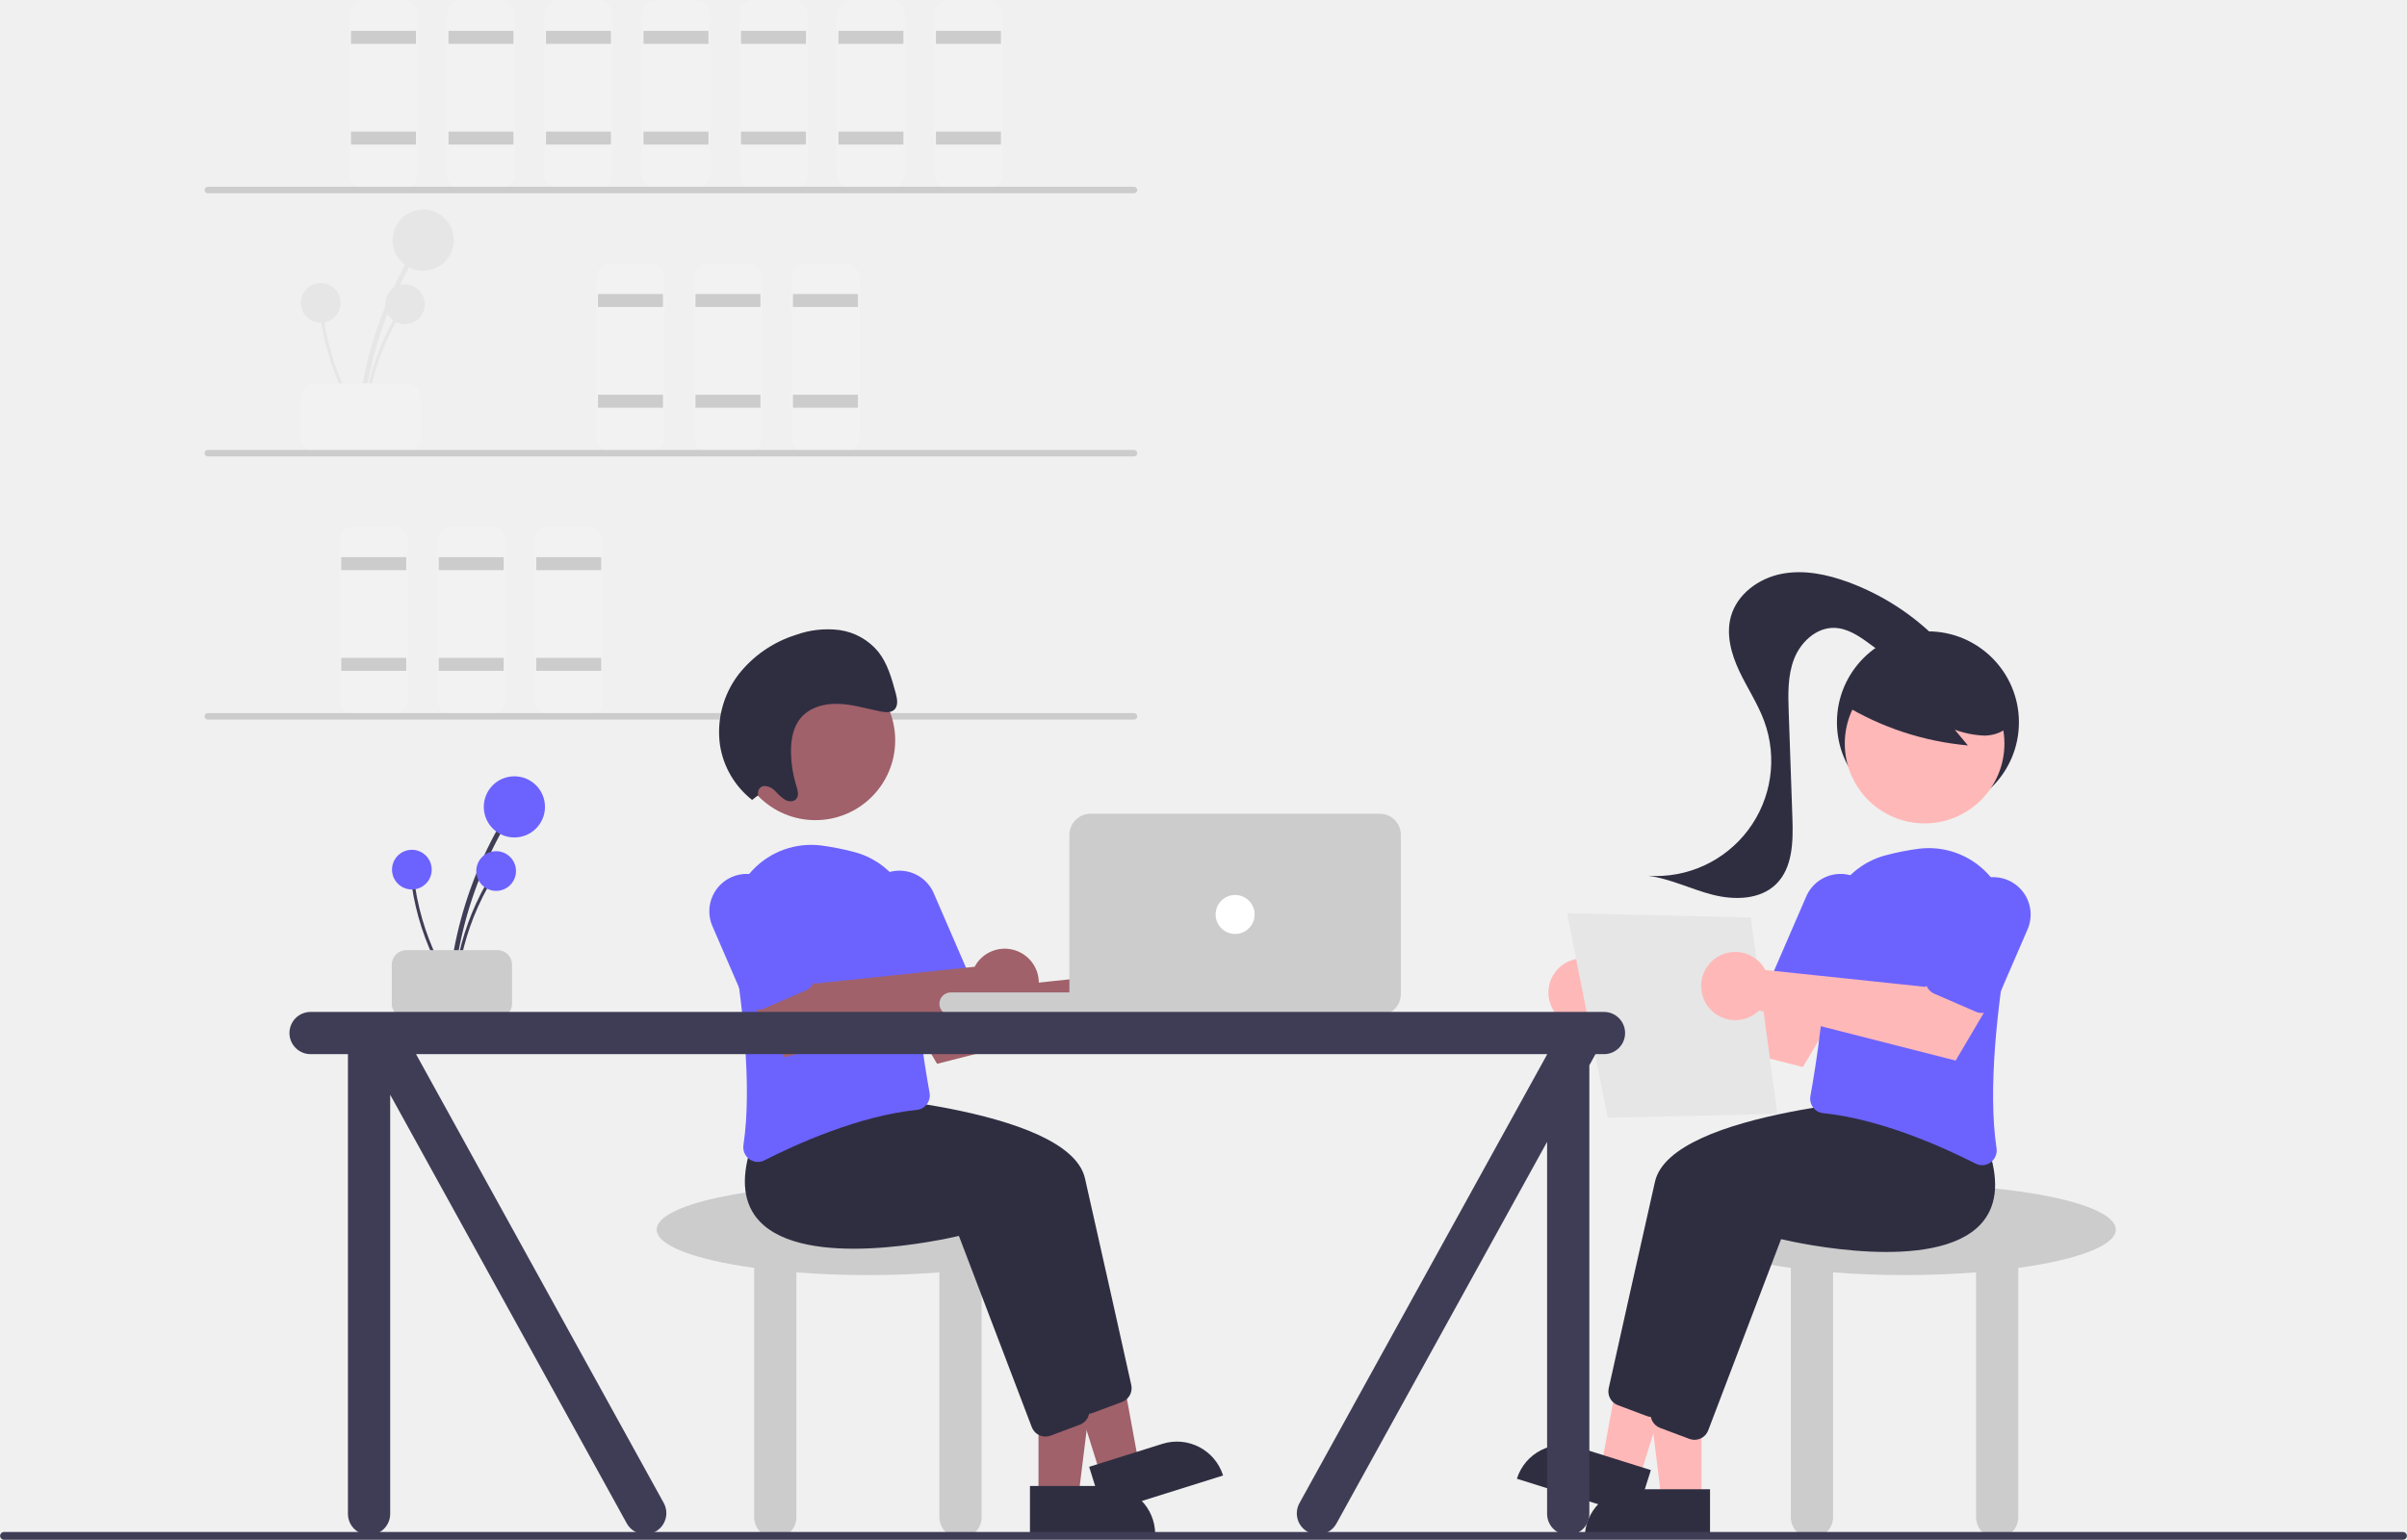
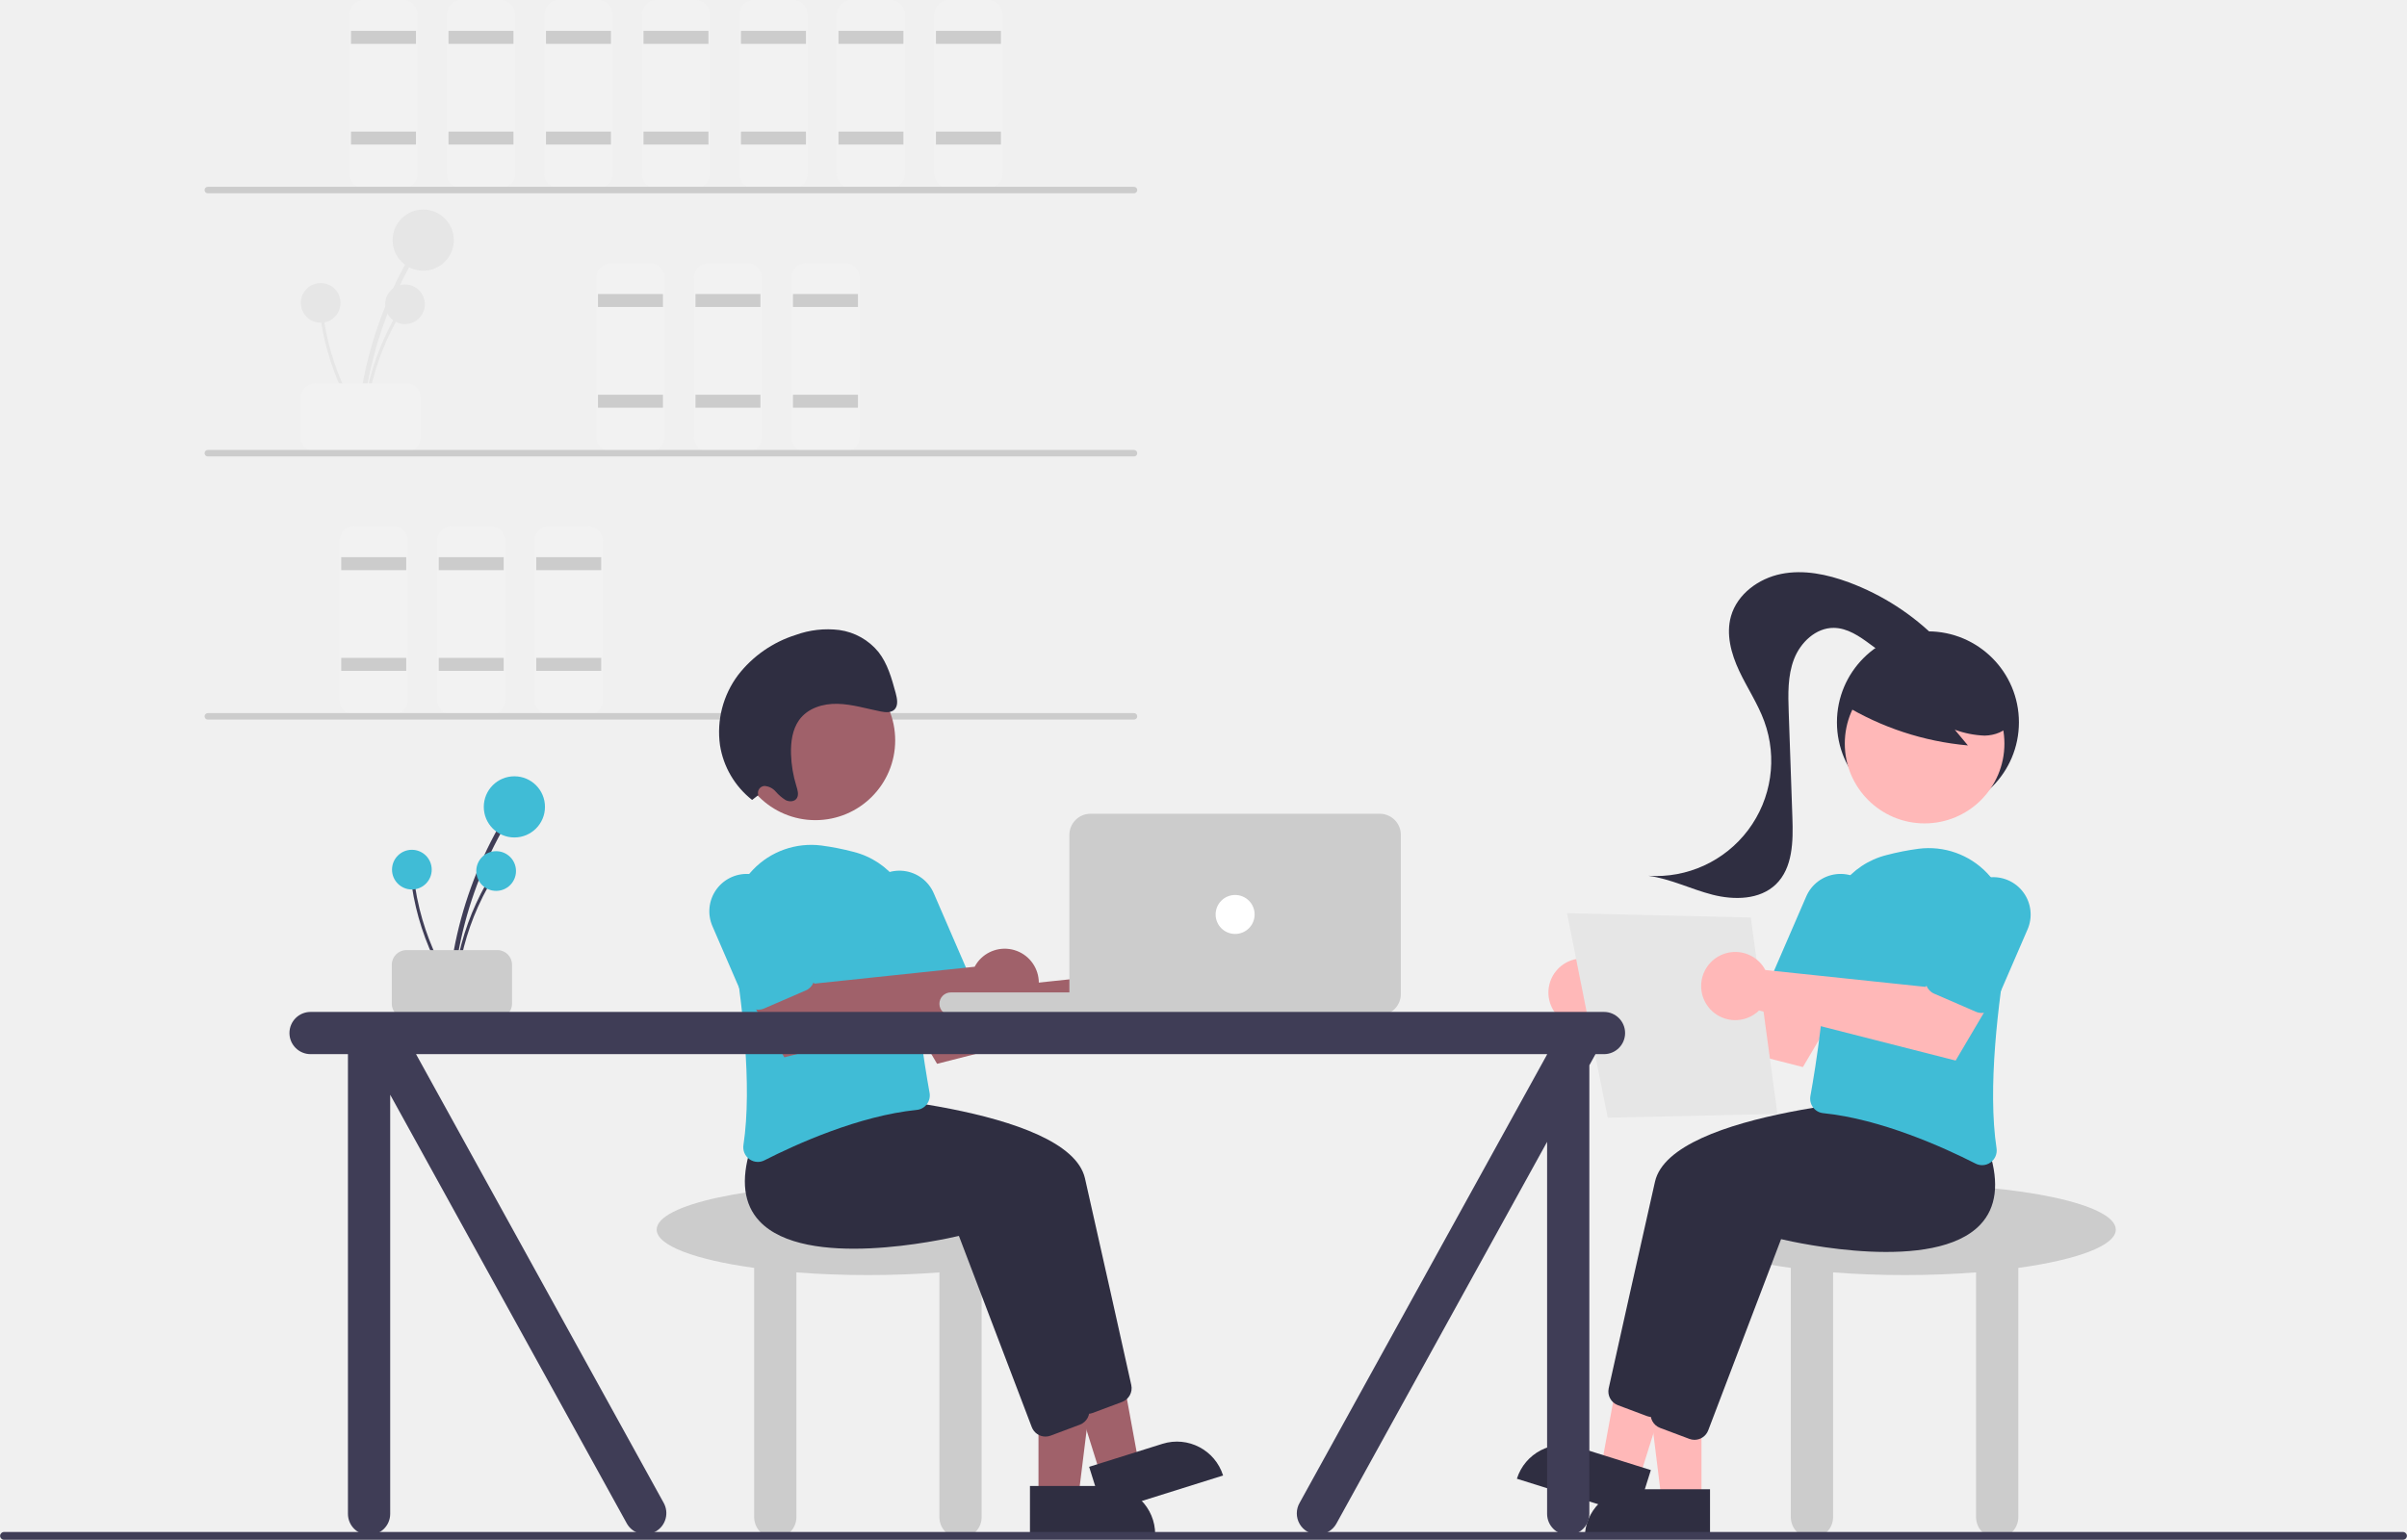
<svg xmlns="http://www.w3.org/2000/svg" id="b959f442-9ede-455f-a827-2b42a560702a" data-name="Layer 1" width="740.675" height="473.949" viewBox="0 0 740.675 473.949">
  <path d="M341.173,342.449a122.042,122.042,0,0,1,10.101-38.517q2.28-5.092,5.018-9.961a.744.744,0,0,0-1.284-.75,123.728,123.728,0,0,0-13.768,37.982q-1.034,5.584-1.554,11.246c-.088.952,1.399.946,1.486,0Z" transform="translate(-229.6623 -213.0257)" fill="#e6e6e6" />
  <circle cx="130.23" cy="73.914" r="9.414" fill="#e6e6e6" />
  <path d="M342.136,342.699a79.174,79.174,0,0,1,6.553-24.988q1.479-3.304,3.255-6.462a.483.483,0,0,0-.833-.487,80.268,80.268,0,0,0-8.932,24.641q-.671,3.622-1.008,7.296c-.057.618.908.614.964,0Z" transform="translate(-229.6623 -213.0257)" fill="#e6e6e6" />
  <circle cx="124.618" cy="93.662" r="6.108" fill="#e6e6e6" />
  <path d="M340.919,342.122a79.174,79.174,0,0,1-10.202-23.733q-.866-3.515-1.408-7.097a.483.483,0,0,0-.956.128,80.269,80.269,0,0,0,8.113,24.922q1.699,3.269,3.693,6.373c.335.522,1.093-.074.76-.593Z" transform="translate(-229.6623 -213.0257)" fill="#e6e6e6" />
  <circle cx="98.683" cy="93.233" r="6.108" fill="#e6e6e6" />
  <path d="M322.169,347.526v-12a4.505,4.505,0,0,1,4.5-4.5h28a4.505,4.505,0,0,1,4.5,4.5v12a4.505,4.505,0,0,1-4.5,4.5h-28A4.505,4.505,0,0,1,322.169,347.526Z" transform="translate(-229.6623 -213.0257)" fill="#f2f2f2" style="isolation:isolate" />
  <path d="M353.669,271.026h-12a4.505,4.505,0,0,1-4.5-4.5v-49a4.505,4.505,0,0,1,4.5-4.5h12a4.505,4.505,0,0,1,4.5,4.5v49A4.505,4.505,0,0,1,353.669,271.026Z" transform="translate(-229.6623 -213.0257)" fill="#f2f2f2" style="isolation:isolate" />
  <rect x="108.007" y="9.5" width="20" height="4" fill="#ccc" />
  <rect x="108.007" y="40.5" width="20" height="4" fill="#ccc" />
  <path d="M383.669,271.026h-12a4.505,4.505,0,0,1-4.5-4.5v-49a4.505,4.505,0,0,1,4.5-4.5h12a4.505,4.505,0,0,1,4.5,4.5v49A4.505,4.505,0,0,1,383.669,271.026Z" transform="translate(-229.6623 -213.0257)" fill="#f2f2f2" style="isolation:isolate" />
  <rect x="138.007" y="9.5" width="20" height="4" fill="#ccc" />
  <rect x="138.007" y="40.5" width="20" height="4" fill="#ccc" />
  <path d="M413.669,271.026h-12a4.505,4.505,0,0,1-4.5-4.5v-49a4.505,4.505,0,0,1,4.5-4.5h12a4.505,4.505,0,0,1,4.5,4.5v49A4.505,4.505,0,0,1,413.669,271.026Z" transform="translate(-229.6623 -213.0257)" fill="#f2f2f2" style="isolation:isolate" />
  <rect x="168.007" y="9.5" width="20" height="4" fill="#ccc" />
  <rect x="168.007" y="40.5" width="20" height="4" fill="#ccc" />
  <path d="M429.669,352.026h-12a4.505,4.505,0,0,1-4.5-4.5v-49a4.505,4.505,0,0,1,4.5-4.5h12a4.505,4.505,0,0,1,4.5,4.5v49A4.505,4.505,0,0,1,429.669,352.026Z" transform="translate(-229.6623 -213.0257)" fill="#f2f2f2" style="isolation:isolate" />
  <rect x="184.007" y="90.5" width="20" height="4" fill="#ccc" />
  <rect x="184.007" y="121.5" width="20" height="4" fill="#ccc" />
  <path d="M459.669,352.026h-12a4.505,4.505,0,0,1-4.5-4.5v-49a4.505,4.505,0,0,1,4.5-4.5h12a4.505,4.505,0,0,1,4.5,4.5v49A4.505,4.505,0,0,1,459.669,352.026Z" transform="translate(-229.6623 -213.0257)" fill="#f2f2f2" style="isolation:isolate" />
  <rect x="214.007" y="90.5" width="20" height="4" fill="#ccc" />
  <rect x="214.007" y="121.5" width="20" height="4" fill="#ccc" />
  <path d="M489.669,352.026h-12a4.505,4.505,0,0,1-4.5-4.5v-49a4.505,4.505,0,0,1,4.5-4.5h12a4.505,4.505,0,0,1,4.5,4.5v49A4.505,4.505,0,0,1,489.669,352.026Z" transform="translate(-229.6623 -213.0257)" fill="#f2f2f2" style="isolation:isolate" />
  <rect x="244.007" y="90.5" width="20" height="4" fill="#ccc" />
  <rect x="244.007" y="121.5" width="20" height="4" fill="#ccc" />
  <path d="M350.669,433.026h-12a4.505,4.505,0,0,1-4.5-4.5v-49a4.505,4.505,0,0,1,4.5-4.5h12a4.505,4.505,0,0,1,4.5,4.5v49A4.505,4.505,0,0,1,350.669,433.026Z" transform="translate(-229.6623 -213.0257)" fill="#f2f2f2" style="isolation:isolate" />
  <rect x="105.007" y="171.5" width="20" height="4" fill="#ccc" />
  <rect x="105.007" y="202.5" width="20" height="4" fill="#ccc" />
  <path d="M380.669,433.026h-12a4.505,4.505,0,0,1-4.5-4.5v-49a4.505,4.505,0,0,1,4.5-4.5h12a4.505,4.505,0,0,1,4.5,4.5v49A4.505,4.505,0,0,1,380.669,433.026Z" transform="translate(-229.6623 -213.0257)" fill="#f2f2f2" style="isolation:isolate" />
  <rect x="135.007" y="171.5" width="20" height="4" fill="#ccc" />
  <rect x="135.007" y="202.5" width="20" height="4" fill="#ccc" />
  <path d="M410.669,433.026h-12a4.505,4.505,0,0,1-4.5-4.5v-49a4.505,4.505,0,0,1,4.5-4.5h12a4.505,4.505,0,0,1,4.5,4.5v49A4.505,4.505,0,0,1,410.669,433.026Z" transform="translate(-229.6623 -213.0257)" fill="#f2f2f2" style="isolation:isolate" />
  <rect x="165.007" y="171.5" width="20" height="4" fill="#ccc" />
  <rect x="165.007" y="202.5" width="20" height="4" fill="#ccc" />
  <path d="M443.669,271.026h-12a4.505,4.505,0,0,1-4.5-4.5v-49a4.505,4.505,0,0,1,4.5-4.5h12a4.505,4.505,0,0,1,4.5,4.5v49A4.505,4.505,0,0,1,443.669,271.026Z" transform="translate(-229.6623 -213.0257)" fill="#f2f2f2" style="isolation:isolate" />
  <rect x="198.007" y="9.5" width="20" height="4" fill="#ccc" />
  <rect x="198.007" y="40.5" width="20" height="4" fill="#ccc" />
  <path d="M473.669,271.026h-12a4.505,4.505,0,0,1-4.5-4.5v-49a4.505,4.505,0,0,1,4.5-4.5h12a4.505,4.505,0,0,1,4.5,4.5v49A4.505,4.505,0,0,1,473.669,271.026Z" transform="translate(-229.6623 -213.0257)" fill="#f2f2f2" style="isolation:isolate" />
  <rect x="228.007" y="9.5" width="20" height="4" fill="#ccc" />
  <rect x="228.007" y="40.5" width="20" height="4" fill="#ccc" />
  <path d="M503.669,271.026h-12a4.505,4.505,0,0,1-4.5-4.5v-49a4.505,4.505,0,0,1,4.5-4.5h12a4.505,4.505,0,0,1,4.5,4.5v49A4.505,4.505,0,0,1,503.669,271.026Z" transform="translate(-229.6623 -213.0257)" fill="#f2f2f2" style="isolation:isolate" />
  <rect x="258.007" y="9.5" width="20" height="4" fill="#ccc" />
  <rect x="258.007" y="40.5" width="20" height="4" fill="#ccc" />
  <path d="M533.669,271.026h-12a4.505,4.505,0,0,1-4.5-4.5v-49a4.505,4.505,0,0,1,4.5-4.5h12a4.505,4.505,0,0,1,4.5,4.5v49A4.505,4.505,0,0,1,533.669,271.026Z" transform="translate(-229.6623 -213.0257)" fill="#f2f2f2" style="isolation:isolate" />
  <rect x="288.007" y="9.5" width="20" height="4" fill="#ccc" />
  <rect x="288.007" y="40.5" width="20" height="4" fill="#ccc" />
  <path d="M578.61,272.526h-285a1,1,0,0,1,0-2h285a1,1,0,0,1,0,2Z" transform="translate(-229.6623 -213.0257)" fill="#ccc" />
  <path d="M578.61,353.526h-285a1,1,0,0,1,0-2h285a1,1,0,0,1,0,2Z" transform="translate(-229.6623 -213.0257)" fill="#ccc" />
  <path d="M578.61,434.526h-285a1,1,0,0,1,0-2h285a1,1,0,0,1,0,2Z" transform="translate(-229.6623 -213.0257)" fill="#ccc" />
  <path d="M561.732,591.508c0-7.732-29.102-14-65-14s-65,6.268-65,14c0,4.955,11.964,9.306,30,11.794V680.008a6.5,6.5,0,0,0,13,0V604.684c6.872.532,14.277.824,22,.824s15.128-.292,22-.824v75.324a6.5,6.5,0,0,0,13,0V603.302C549.768,600.814,561.732,596.463,561.732,591.508Z" transform="translate(-229.6623 -213.0257)" fill="#ccc" />
  <polygon points="319.563 460.906 331.823 460.906 337.655 413.618 319.561 413.618 319.563 460.906" fill="#a0616a" />
  <path d="M546.598,670.428h38.531a0,0,0,0,1,0,0v14.887a0,0,0,0,1,0,0H561.485a14.887,14.887,0,0,1-14.887-14.887v0A0,0,0,0,1,546.598,670.428Z" transform="translate(902.0962 1142.692) rotate(179.9974)" fill="#2f2e41" />
  <polygon points="338.701 454.064 350.398 450.393 341.806 403.528 324.542 408.945 338.701 454.064" fill="#a0616a" />
  <path d="M566.152,658.424h38.531a0,0,0,0,1,0,0v14.887a0,0,0,0,1,0,0H581.039a14.887,14.887,0,0,1-14.887-14.887v0A0,0,0,0,1,566.152,658.424Z" transform="translate(1113.688 912.876) rotate(162.5774)" fill="#2f2e41" />
  <path d="M560.161,645.324l-22.427-58.871c-5.031,1.182-47.227,10.519-61.359-4.528-4.843-5.157-5.788-12.629-2.808-22.208l8.248-10.364.256.014c3.118.164,76.435,4.273,81.461,26.389,4.238,18.645,11.977,53.405,14.247,63.615a4.516,4.516,0,0,1-2.814,5.184l-9.019,3.382a4.462,4.462,0,0,1-1.572.286A4.513,4.513,0,0,1,560.161,645.324Z" transform="translate(-229.6623 -213.0257)" fill="#2f2e41" />
  <path d="M547.161,652.324l-22.427-58.871c-5.032,1.182-47.227,10.518-61.359-4.528-4.843-5.157-5.788-12.629-2.808-22.208l8.248-10.364.256.014c3.118.164,76.435,4.273,81.461,26.389,4.238,18.645,11.977,53.405,14.247,63.615a4.516,4.516,0,0,1-2.814,5.184l-9.019,3.382a4.462,4.462,0,0,1-1.572.286A4.513,4.513,0,0,1,547.161,652.324Z" transform="translate(-229.6623 -213.0257)" fill="#2f2e41" />
  <path d="M577.469,511.202a10.527,10.527,0,0,0-.885,1.402l-49.32,5.196-7.1-9.734-16.091,8.794,13.944,23.621,60.487-15.423a10.496,10.496,0,1,0-1.036-13.857Z" transform="translate(-229.6623 -213.0257)" fill="#a0616a" />
-   <path d="M460.25,569.825a4.507,4.507,0,0,1-1.819-4.349c2.782-18.343-.419-44.619-3.595-63.433a24.795,24.795,0,0,1,27.559-28.762,79.865,79.865,0,0,1,9.913,1.954h0a24.596,24.596,0,0,1,18.582,24.468c-.475,18.154,3.211,40.806,4.818,49.701a4.519,4.519,0,0,1-.834,3.511,4.392,4.392,0,0,1-3.095,1.75c-17.808,1.817-37.012,10.502-46.875,15.517a4.501,4.501,0,0,1-2.05.501A4.429,4.429,0,0,1,460.25,569.825Z" transform="translate(-229.6623 -213.0257)" fill="#6c63ff" />
-   <path d="M508.321,522.514a4.471,4.471,0,0,1-2.474-2.397l-9.931-22.942a11.5,11.5,0,1,1,21.107-9.136l9.932,22.942a4.506,4.506,0,0,1-2.342,5.917l-12.848,5.562a4.469,4.469,0,0,1-3.444.055Z" transform="translate(-229.6623 -213.0257)" fill="#6c63ff" />
+   <path d="M460.25,569.825a4.507,4.507,0,0,1-1.819-4.349c2.782-18.343-.419-44.619-3.595-63.433a24.795,24.795,0,0,1,27.559-28.762,79.865,79.865,0,0,1,9.913,1.954h0a24.596,24.596,0,0,1,18.582,24.468c-.475,18.154,3.211,40.806,4.818,49.701a4.519,4.519,0,0,1-.834,3.511,4.392,4.392,0,0,1-3.095,1.75c-17.808,1.817-37.012,10.502-46.875,15.517a4.501,4.501,0,0,1-2.05.501A4.429,4.429,0,0,1,460.25,569.825Z" transform="translate(-229.6623 -213.0257)" fill="#40bcd6" />
+   <path d="M508.321,522.514a4.471,4.471,0,0,1-2.474-2.397l-9.931-22.942a11.5,11.5,0,1,1,21.107-9.136l9.932,22.942a4.506,4.506,0,0,1-2.342,5.917l-12.848,5.562a4.469,4.469,0,0,1-3.444.055Z" transform="translate(-229.6623 -213.0257)" fill="#40bcd6" />
  <path d="M530.469,509.202a10.527,10.527,0,0,0-.885,1.402l-49.32,5.196-7.1-9.734-16.091,8.794,13.944,23.621,60.487-15.423a10.496,10.496,0,1,0-1.036-13.857Z" transform="translate(-229.6623 -213.0257)" fill="#a0616a" />
-   <path d="M461.321,523.514a4.471,4.471,0,0,1-2.474-2.397l-9.931-22.942a11.5,11.5,0,1,1,21.107-9.136l9.932,22.942a4.506,4.506,0,0,1-2.342,5.917l-12.848,5.562a4.469,4.469,0,0,1-3.444.055Z" transform="translate(-229.6623 -213.0257)" fill="#6c63ff" />
+   <path d="M461.321,523.514a4.471,4.471,0,0,1-2.474-2.397l-9.931-22.942a11.5,11.5,0,1,1,21.107-9.136l9.932,22.942a4.506,4.506,0,0,1-2.342,5.917l-12.848,5.562a4.469,4.469,0,0,1-3.444.055Z" transform="translate(-229.6623 -213.0257)" fill="#40bcd6" />
  <circle cx="250.906" cy="227.891" r="24.561" fill="#a0616a" />
  <path d="M463.008,457.773a2.135,2.135,0,0,1,1.856-2.819,4.93,4.93,0,0,1,3.476,1.715,13.834,13.834,0,0,0,3.071,2.637c1.188.599,2.8.514,3.477-.628.636-1.072.2-2.508-.185-3.753a36.907,36.907,0,0,1-1.63-9.77c-.111-3.7.411-7.562,2.46-10.448,2.644-3.725,7.371-5.139,11.845-5.036s8.875,1.484,13.307,2.357c1.53.301,3.328.455,4.352-.73,1.088-1.261.688-3.301.226-5.004-1.201-4.417-2.475-8.985-5.265-12.552a18.898,18.898,0,0,0-12.061-6.79,28.938,28.938,0,0,0-13.462,1.528,36.096,36.096,0,0,0-17.683,12.319,29.236,29.236,0,0,0-5.578,21.6,26.667,26.667,0,0,0,9.886,16.855Z" transform="translate(-229.6623 -213.0257)" fill="#2f2e41" />
  <path d="M369.228,516.902a122.042,122.042,0,0,1,10.101-38.517q2.28-5.092,5.018-9.961a.744.744,0,0,0-1.284-.75,123.728,123.728,0,0,0-13.768,37.982q-1.034,5.584-1.554,11.246c-.088.952,1.399.946,1.486,0Z" transform="translate(-229.6623 -213.0257)" fill="#3f3d56" />
-   <circle cx="158.285" cy="248.368" r="9.414" fill="#6c63ff" />
+   <circle cx="158.285" cy="248.368" r="9.414" fill="#40bcd6" />
  <path d="M370.191,517.152a79.174,79.174,0,0,1,6.553-24.988q1.479-3.304,3.255-6.462a.483.483,0,0,0-.833-.487,80.268,80.268,0,0,0-8.932,24.641q-.671,3.622-1.008,7.296c-.057.618.908.614.964,0Z" transform="translate(-229.6623 -213.0257)" fill="#3f3d56" />
-   <circle cx="152.673" cy="268.115" r="6.108" fill="#6c63ff" />
+   <circle cx="152.673" cy="268.115" r="6.108" fill="#40bcd6" />
  <path d="M368.974,516.576a79.174,79.174,0,0,1-10.202-23.733q-.866-3.515-1.408-7.097a.483.483,0,0,0-.956.128,80.269,80.269,0,0,0,8.113,24.922q1.699,3.269,3.693,6.373c.335.522,1.093-.074.76-.593Z" transform="translate(-229.6623 -213.0257)" fill="#3f3d56" />
-   <circle cx="126.738" cy="267.687" r="6.108" fill="#6c63ff" />
+   <circle cx="126.738" cy="267.687" r="6.108" fill="#40bcd6" />
  <path d="M350.224,521.979v-12a4.505,4.505,0,0,1,4.5-4.5h28a4.505,4.505,0,0,1,4.5,4.5v12a4.505,4.505,0,0,1-4.5,4.5h-28A4.505,4.505,0,0,1,350.224,521.979Z" transform="translate(-229.6623 -213.0257)" fill="#ccc" />
  <rect x="289.07" y="305.482" width="86" height="7" rx="3.5" fill="#ccc" />
  <path d="M654.232,525.508h-89a6.507,6.507,0,0,1-6.5-6.5v-49a6.507,6.507,0,0,1,6.5-6.5h89a6.507,6.507,0,0,1,6.5,6.5v49A6.507,6.507,0,0,1,654.232,525.508Z" transform="translate(-229.6623 -213.0257)" fill="#ccc" />
  <circle cx="380.07" cy="281.482" r="6" fill="#fff" />
  <path d="M880.732,591.508c0-7.732-29.102-14-65-14s-65,6.268-65,14c0,4.955,11.964,9.306,30,11.794V680.008a6.5,6.5,0,0,0,13,0V604.684c6.872.532,14.277.824,22,.824s15.128-.292,22-.824v75.324a6.5,6.5,0,0,0,13,0V603.302C868.768,600.814,880.732,596.463,880.732,591.508Z" transform="translate(-229.6623 -213.0257)" fill="#ccc" />
  <circle cx="593.257" cy="222.34" r="28" fill="#2f2e41" />
  <polygon points="523.577 461.906 511.317 461.906 505.485 414.618 523.579 414.618 523.577 461.906" fill="#ffb8b8" />
  <path d="M502.56,458.403h23.644a0,0,0,0,1,0,0v14.887a0,0,0,0,1,0,0H487.673a0,0,0,0,1,0,0v0A14.887,14.887,0,0,1,502.56,458.403Z" fill="#2f2e41" />
  <polygon points="504.439 455.064 492.742 451.393 501.334 404.528 518.598 409.945 504.439 455.064" fill="#ffb8b8" />
  <path d="M712.668,659.424h23.644a0,0,0,0,1,0,0v14.887a0,0,0,0,1,0,0H697.781a0,0,0,0,1,0,0v0A14.887,14.887,0,0,1,712.668,659.424Z" transform="translate(2.90601 -397.1277) rotate(17.42262)" fill="#2f2e41" />
  <path d="M738.09,649.222a4.462,4.462,0,0,1-1.572-.286l-9.019-3.382a4.516,4.516,0,0,1-2.814-5.184c2.271-10.21,10.01-44.971,14.247-63.615,5.026-22.115,78.343-26.225,81.461-26.389l.256-.014L828.897,560.717c2.98,9.579,2.036,17.051-2.808,22.208-14.132,15.047-56.327,5.71-61.359,4.528l-22.427,58.871A4.513,4.513,0,0,1,738.09,649.222Z" transform="translate(-229.6623 -213.0257)" fill="#2f2e41" />
  <path d="M751.09,656.222a4.462,4.462,0,0,1-1.572-.286l-9.019-3.382a4.516,4.516,0,0,1-2.814-5.184c2.271-10.21,10.01-44.971,14.247-63.615,5.026-22.115,78.343-26.225,81.461-26.389l.256-.014L841.897,567.717c2.98,9.579,2.036,17.051-2.808,22.208-14.132,15.046-56.327,5.71-61.359,4.528l-22.427,58.871A4.513,4.513,0,0,1,751.09,656.222Z" transform="translate(-229.6623 -213.0257)" fill="#2f2e41" />
  <path d="M724.995,512.202a10.526,10.526,0,0,1,.885,1.402l49.32,5.196,7.1-9.734,16.091,8.794-13.944,23.621L723.959,526.059a10.496,10.496,0,1,1,1.036-13.857Z" transform="translate(-229.6623 -213.0257)" fill="#ffb8b8" />
-   <path d="M839.608,571.684a4.501,4.501,0,0,1-2.05-.501c-9.862-5.015-29.066-13.699-46.875-15.517a4.392,4.392,0,0,1-3.095-1.75,4.519,4.519,0,0,1-.834-3.511c1.607-8.896,5.293-31.547,4.818-49.701a24.596,24.596,0,0,1,18.582-24.468h0a79.864,79.864,0,0,1,9.913-1.954,24.795,24.795,0,0,1,27.559,28.762c-3.176,18.813-6.377,45.09-3.595,63.433a4.507,4.507,0,0,1-1.819,4.349A4.429,4.429,0,0,1,839.608,571.684Z" transform="translate(-229.6623 -213.0257)" fill="#6c63ff" />
-   <path d="M792.486,523.832a4.496,4.496,0,0,1-1.787-.373l-12.848-5.562a4.506,4.506,0,0,1-2.342-5.917l9.932-22.942a11.5,11.5,0,1,1,21.107,9.136l-9.931,22.942a4.511,4.511,0,0,1-4.131,2.716Z" transform="translate(-229.6623 -213.0257)" fill="#6c63ff" />
+   <path d="M839.608,571.684a4.501,4.501,0,0,1-2.05-.501c-9.862-5.015-29.066-13.699-46.875-15.517a4.392,4.392,0,0,1-3.095-1.75,4.519,4.519,0,0,1-.834-3.511c1.607-8.896,5.293-31.547,4.818-49.701a24.596,24.596,0,0,1,18.582-24.468h0a79.864,79.864,0,0,1,9.913-1.954,24.795,24.795,0,0,1,27.559,28.762c-3.176,18.813-6.377,45.09-3.595,63.433a4.507,4.507,0,0,1-1.819,4.349A4.429,4.429,0,0,1,839.608,571.684Z" transform="translate(-229.6623 -213.0257)" fill="#40bcd6" />
+   <path d="M792.486,523.832a4.496,4.496,0,0,1-1.787-.373l-12.848-5.562a4.506,4.506,0,0,1-2.342-5.917l9.932-22.942a11.5,11.5,0,1,1,21.107,9.136l-9.931,22.942a4.511,4.511,0,0,1-4.131,2.716Z" transform="translate(-229.6623 -213.0257)" fill="#40bcd6" />
  <circle cx="592.234" cy="228.891" r="24.561" fill="#ffb8b8" />
  <path d="M796.893,429.85A88.591,88.591,0,0,0,835.219,442.478l-4.04-4.841a29.688,29.688,0,0,0,9.171,1.821c3.13-.049,6.41-1.254,8.186-3.832a9.342,9.342,0,0,0,.625-8.63,17.694,17.694,0,0,0-5.566-6.96,33.14,33.14,0,0,0-30.844-5.512,19.806,19.806,0,0,0-9.212,5.909c-2.328,2.872-6.811,5.432-5.619,8.932Z" transform="translate(-229.6623 -213.0257)" fill="#2f2e41" />
  <path d="M826.026,410.029a75.485,75.485,0,0,0-27.463-17.759c-6.639-2.459-13.865-3.979-20.805-2.582s-13.504,6.198-15.44,13.008c-1.583,5.568.052,11.564,2.509,16.806s5.738,10.102,7.725,15.54a35.468,35.468,0,0,1-35.689,47.562c6.819.914,13.105,4.119,19.771,5.825s14.533,1.59,19.486-3.185c5.241-5.052,5.346-13.267,5.092-20.542l-1.13-32.445c-.192-5.515-.356-11.208,1.633-16.356s6.716-9.656,12.235-9.609c4.183.035,7.884,2.569,11.239,5.068s6.904,5.165,11.071,5.536,8.923-2.711,8.611-6.882" transform="translate(-229.6623 -213.0257)" fill="#2f2e41" />
  <polygon points="482.197 281.087 538.75 282.422 546.943 342.878 494.716 344.05 482.197 281.087" fill="#e6e6e6" />
  <path d="M771.995,510.202a10.526,10.526,0,0,1,.885,1.402l49.32,5.196,7.1-9.734,16.091,8.794-13.944,23.621L770.959,524.059a10.496,10.496,0,1,1,1.036-13.857Z" transform="translate(-229.6623 -213.0257)" fill="#ffb8b8" />
-   <path d="M839.486,524.832a4.496,4.496,0,0,1-1.787-.373l-12.848-5.562a4.506,4.506,0,0,1-2.342-5.917l9.932-22.942a11.5,11.5,0,1,1,21.107,9.136l-9.931,22.942a4.511,4.511,0,0,1-4.131,2.716Z" transform="translate(-229.6623 -213.0257)" fill="#6c63ff" />
+   <path d="M839.486,524.832a4.496,4.496,0,0,1-1.787-.373l-12.848-5.562a4.506,4.506,0,0,1-2.342-5.917l9.932-22.942a11.5,11.5,0,1,1,21.107,9.136l-9.931,22.942a4.511,4.511,0,0,1-4.131,2.716Z" transform="translate(-229.6623 -213.0257)" fill="#40bcd6" />
  <path d="M723.232,524.508h-398a6.5,6.5,0,1,0,0,13h11.5v141.5a6.5,6.5,0,0,0,13,0V549.998l72.871,132.078a6.5,6.5,0,0,0,11.258-6.5L357.686,537.508H705.732v.084l-76.129,137.984a6.5,6.5,0,1,0,11.258,6.5l64.871-117.578V679.008a6.5,6.5,0,0,0,13,0V540.935l1.891-3.427h2.609a6.5,6.5,0,0,0,0-13Z" transform="translate(-229.6623 -213.0257)" fill="#3f3d56" />
  <path d="M969.147,686.974H230.853a1.191,1.191,0,0,1,0-2.381H969.147a1.191,1.191,0,0,1,0,2.381Z" transform="translate(-229.6623 -213.0257)" fill="#3f3d56" />
</svg>
